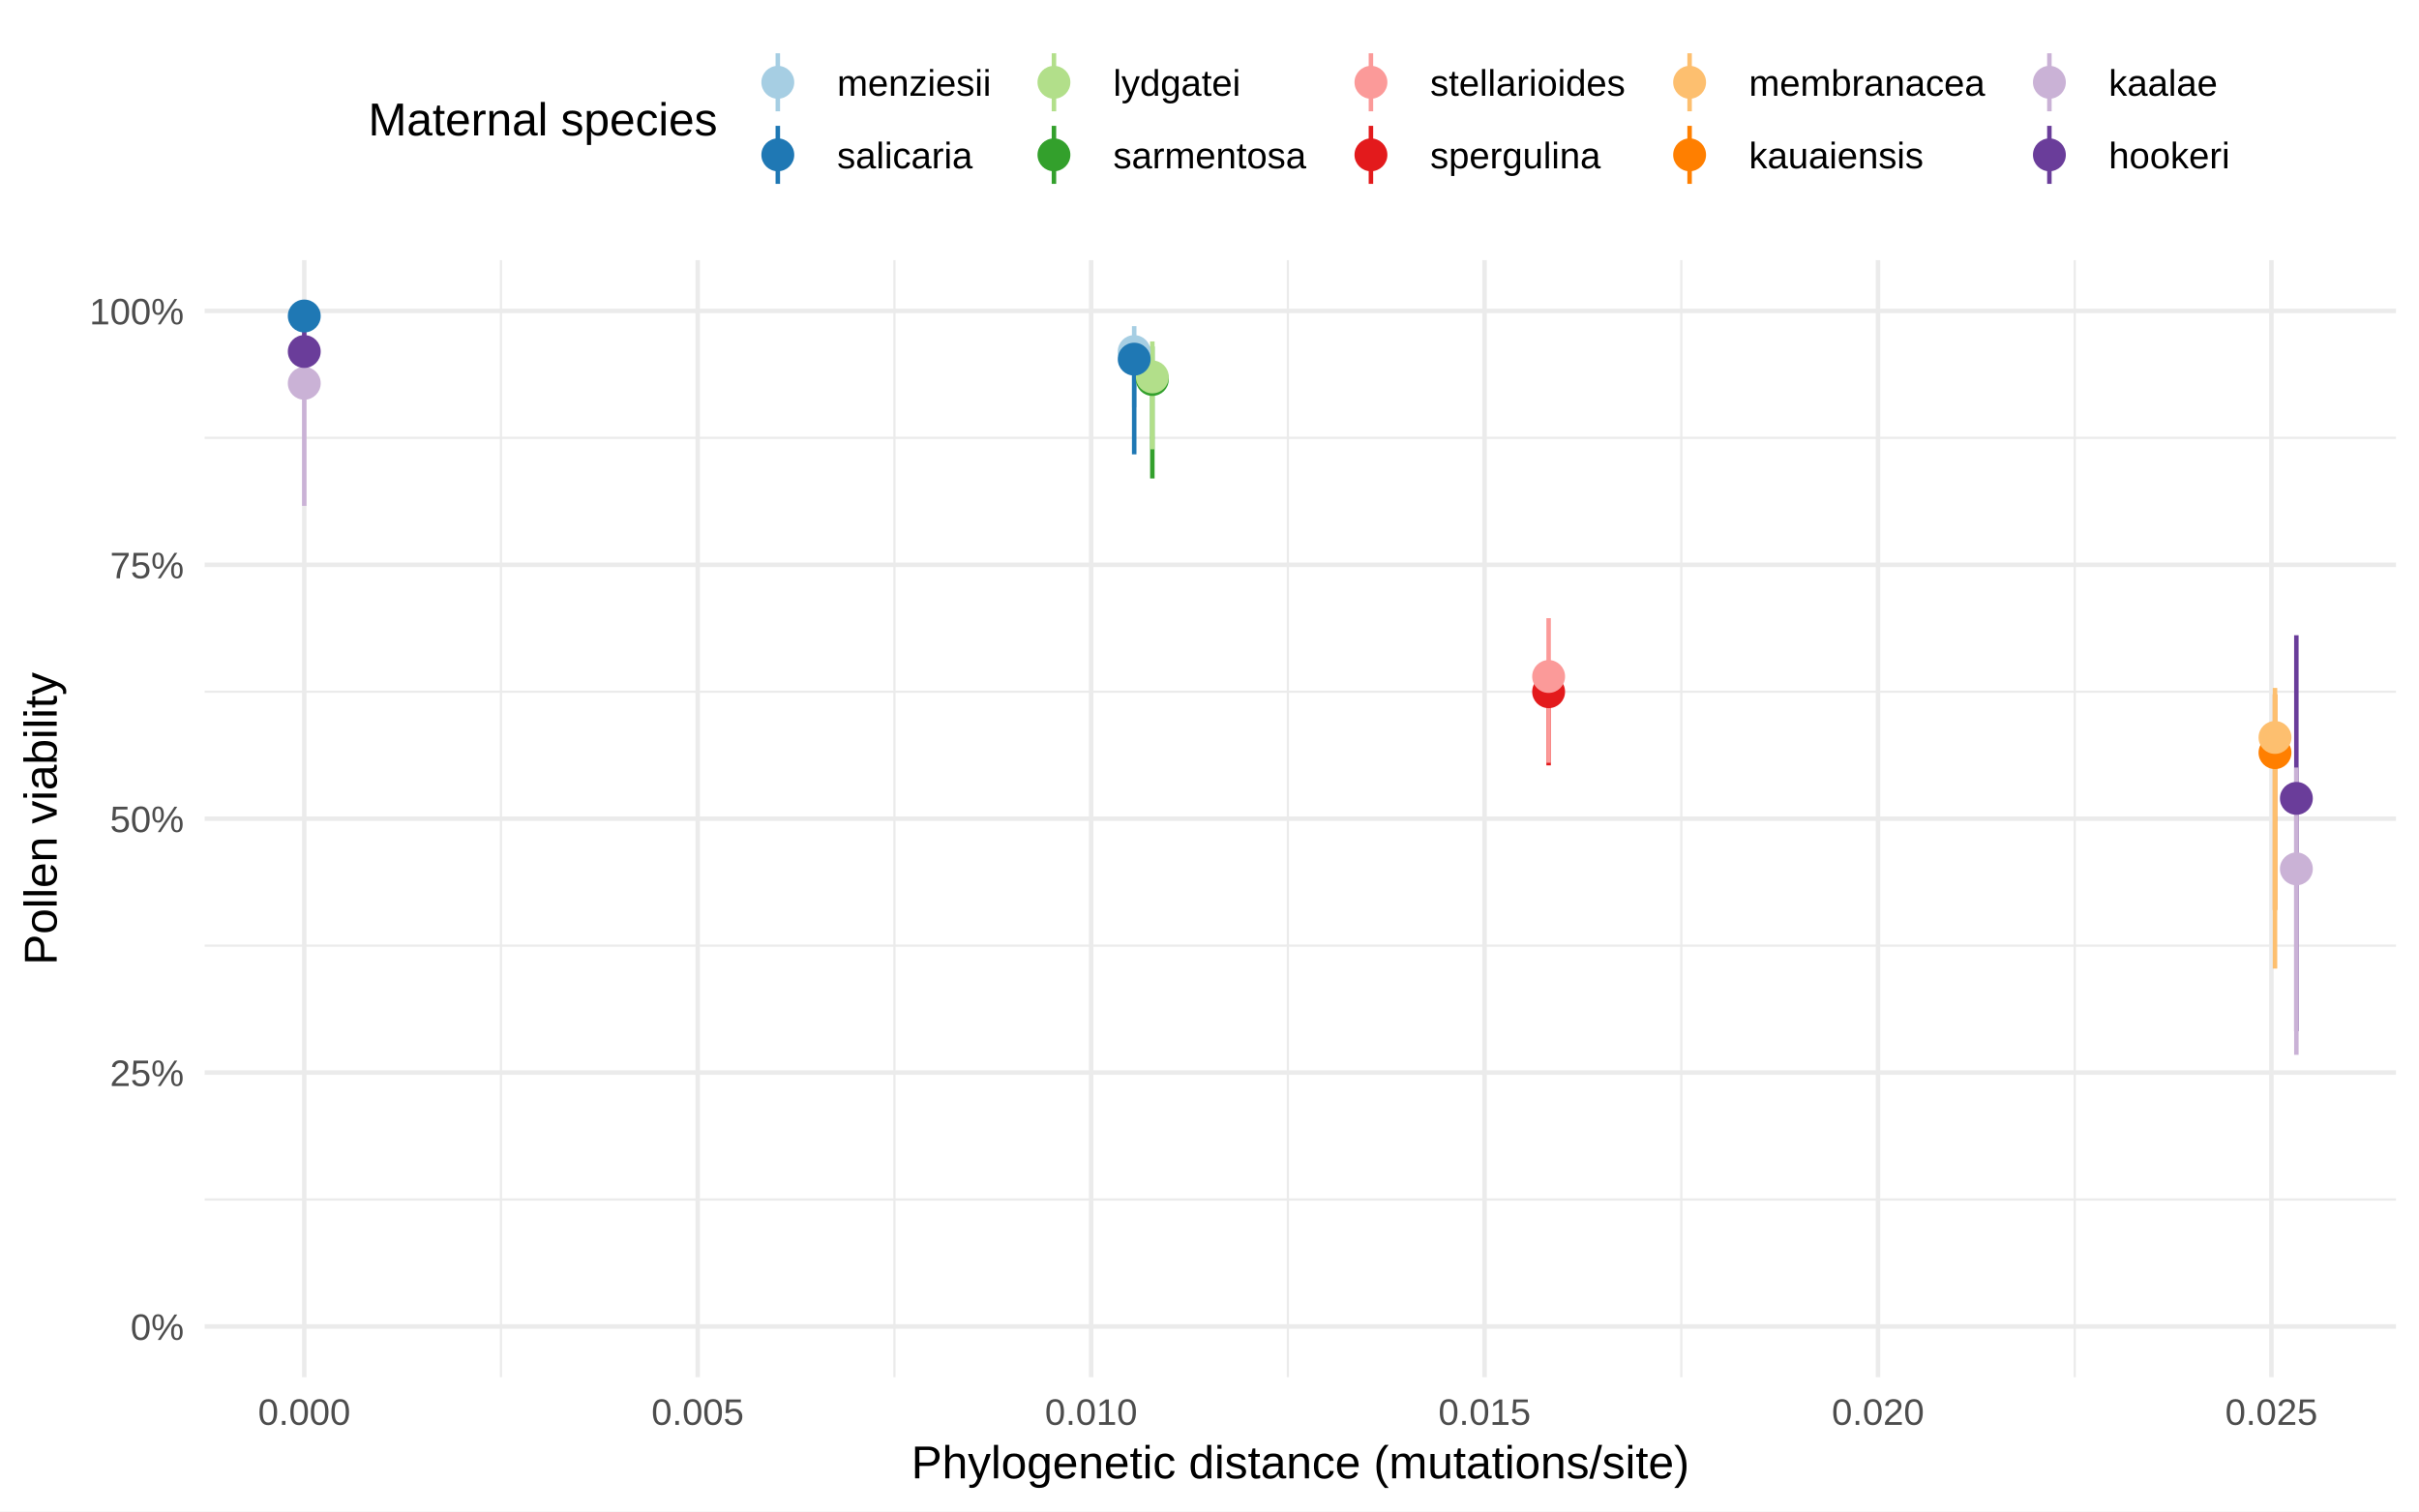
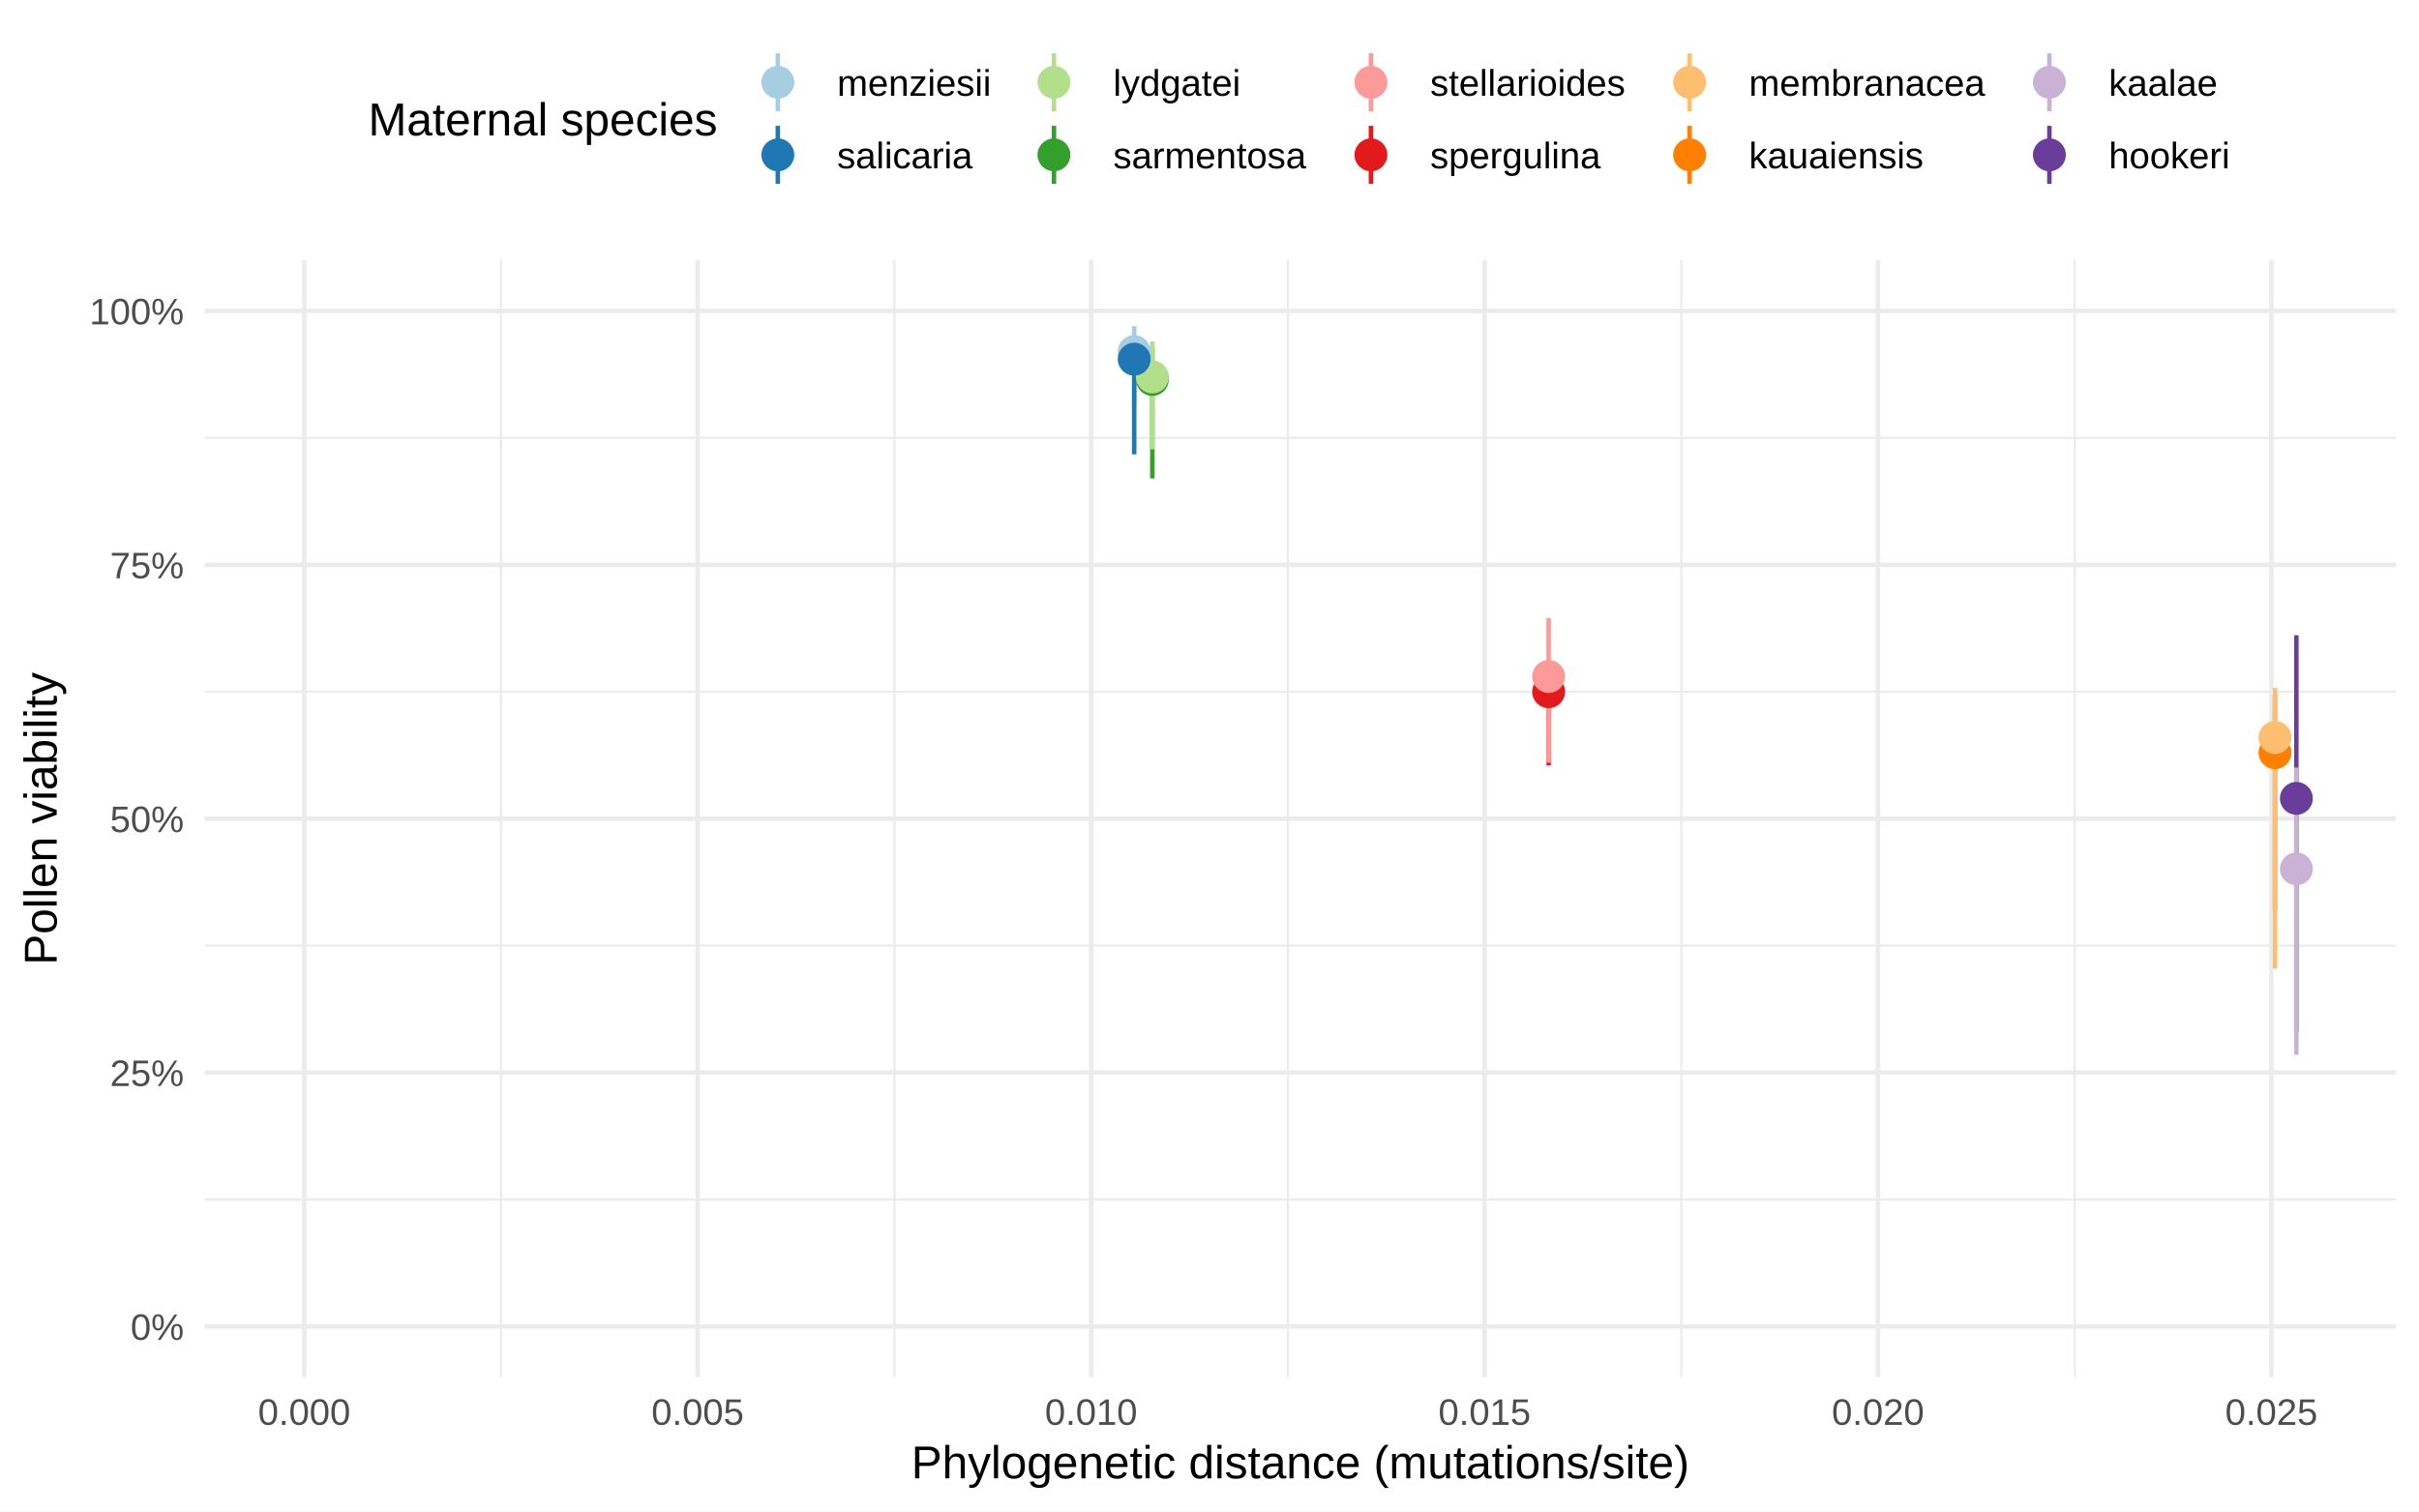
<svg xmlns="http://www.w3.org/2000/svg" class="svglite" width="576.00pt" height="360.00pt" viewBox="0 0 576.00 360.00">
  <defs>
    <style type="text/css">
    .svglite line, .svglite polyline, .svglite polygon, .svglite path, .svglite rect, .svglite circle {
      fill: none;
      stroke: #000000;
      stroke-linecap: round;
      stroke-linejoin: round;
      stroke-miterlimit: 10.00;
    }
    .svglite text {
      white-space: pre;
    }
  </style>
  </defs>
  <rect width="100%" height="100%" style="stroke: none; fill: #FFFFFF;" />
  <defs>
    <clipPath id="cpMC4wMHw1NzYuMDB8MC4wMHwzNjAuMDA=">
      <rect x="0.00" y="0.00" width="576.00" height="360.00" />
    </clipPath>
  </defs>
  <g clip-path="url(#cpMC4wMHw1NzYuMDB8MC4wMHwzNjAuMDA=)">
</g>
  <defs>
    <clipPath id="cpNDguNzN8NTcwLjUyfDYxLjk2fDMyOC4wMQ==">
      <rect x="48.73" y="61.96" width="521.79" height="266.06" />
    </clipPath>
  </defs>
  <g clip-path="url(#cpNDguNzN8NTcwLjUyfDYxLjk2fDMyOC4wMQ==)">
    <polyline points="48.73,285.69 570.52,285.69 " style="stroke-width: 0.53; stroke: #EBEBEB; stroke-linecap: butt;" />
    <polyline points="48.73,225.22 570.52,225.22 " style="stroke-width: 0.53; stroke: #EBEBEB; stroke-linecap: butt;" />
    <polyline points="48.73,164.75 570.52,164.75 " style="stroke-width: 0.53; stroke: #EBEBEB; stroke-linecap: butt;" />
    <polyline points="48.73,104.28 570.52,104.28 " style="stroke-width: 0.53; stroke: #EBEBEB; stroke-linecap: butt;" />
    <polyline points="119.29,328.01 119.29,61.96 " style="stroke-width: 0.53; stroke: #EBEBEB; stroke-linecap: butt;" />
    <polyline points="212.98,328.01 212.98,61.96 " style="stroke-width: 0.53; stroke: #EBEBEB; stroke-linecap: butt;" />
    <polyline points="306.66,328.01 306.66,61.96 " style="stroke-width: 0.53; stroke: #EBEBEB; stroke-linecap: butt;" />
    <polyline points="400.34,328.01 400.34,61.96 " style="stroke-width: 0.53; stroke: #EBEBEB; stroke-linecap: butt;" />
    <polyline points="494.02,328.01 494.02,61.96 " style="stroke-width: 0.53; stroke: #EBEBEB; stroke-linecap: butt;" />
    <polyline points="48.73,315.92 570.52,315.92 " style="stroke-width: 1.07; stroke: #EBEBEB; stroke-linecap: butt;" />
    <polyline points="48.73,255.45 570.52,255.45 " style="stroke-width: 1.07; stroke: #EBEBEB; stroke-linecap: butt;" />
    <polyline points="48.73,194.99 570.52,194.99 " style="stroke-width: 1.07; stroke: #EBEBEB; stroke-linecap: butt;" />
    <polyline points="48.73,134.52 570.52,134.52 " style="stroke-width: 1.07; stroke: #EBEBEB; stroke-linecap: butt;" />
    <polyline points="48.73,74.05 570.52,74.05 " style="stroke-width: 1.07; stroke: #EBEBEB; stroke-linecap: butt;" />
    <polyline points="72.45,328.01 72.45,61.96 " style="stroke-width: 1.07; stroke: #EBEBEB; stroke-linecap: butt;" />
    <polyline points="166.13,328.01 166.13,61.96 " style="stroke-width: 1.07; stroke: #EBEBEB; stroke-linecap: butt;" />
    <polyline points="259.82,328.01 259.82,61.96 " style="stroke-width: 1.07; stroke: #EBEBEB; stroke-linecap: butt;" />
    <polyline points="353.50,328.01 353.50,61.96 " style="stroke-width: 1.07; stroke: #EBEBEB; stroke-linecap: butt;" />
    <polyline points="447.18,328.01 447.18,61.96 " style="stroke-width: 1.07; stroke: #EBEBEB; stroke-linecap: butt;" />
    <polyline points="540.86,328.01 540.86,61.96 " style="stroke-width: 1.07; stroke: #EBEBEB; stroke-linecap: butt;" />
    <line x1="541.71" y1="216.75" x2="541.71" y2="165.36" style="stroke-width: 1.07; stroke: #FF7F00; stroke-linecap: butt;" />
-     <line x1="72.45" y1="120.48" x2="72.45" y2="82.47" style="stroke-width: 1.07; stroke: #CAB2D6; stroke-linecap: butt;" />
    <line x1="546.80" y1="245.61" x2="546.80" y2="151.29" style="stroke-width: 1.07; stroke: #6A3D9A; stroke-linecap: butt;" />
    <line x1="368.75" y1="182.29" x2="368.75" y2="159.31" style="stroke-width: 1.07; stroke: #E31A1C; stroke-linecap: butt;" />
    <line x1="541.71" y1="230.69" x2="541.71" y2="163.84" style="stroke-width: 1.07; stroke: #FDBF6F; stroke-linecap: butt;" />
    <line x1="274.39" y1="113.96" x2="274.39" y2="82.52" style="stroke-width: 1.07; stroke: #33A02C; stroke-linecap: butt;" />
-     <line x1="72.45" y1="76.47" x2="72.45" y2="74.05" style="stroke-width: 1.07; stroke: #1F78B4; stroke-linecap: butt;" />
    <line x1="270.07" y1="97.03" x2="270.07" y2="77.68" style="stroke-width: 1.07; stroke: #A6CEE3; stroke-linecap: butt;" />
    <line x1="546.80" y1="251.23" x2="546.80" y2="182.80" style="stroke-width: 1.07; stroke: #CAB2D6; stroke-linecap: butt;" />
-     <line x1="72.45" y1="93.88" x2="72.45" y2="78.22" style="stroke-width: 1.07; stroke: #6A3D9A; stroke-linecap: butt;" />
    <line x1="274.39" y1="107.01" x2="274.39" y2="81.31" style="stroke-width: 1.07; stroke: #B2DF8A; stroke-linecap: butt;" />
    <line x1="270.07" y1="108.21" x2="270.07" y2="80.10" style="stroke-width: 1.07; stroke: #1F78B4; stroke-linecap: butt;" />
    <line x1="368.75" y1="181.68" x2="368.75" y2="147.22" style="stroke-width: 1.07; stroke: #FB9A99; stroke-linecap: butt;" />
    <circle cx="541.71" cy="179.26" r="3.56" style="stroke-width: 0.71; stroke: #FF7F00; fill: #FF7F00;" />
-     <circle cx="72.45" cy="91.29" r="3.56" style="stroke-width: 0.71; stroke: #CAB2D6; fill: #CAB2D6;" />
    <circle cx="546.80" cy="190.15" r="3.56" style="stroke-width: 0.71; stroke: #6A3D9A; fill: #6A3D9A;" />
    <circle cx="368.75" cy="164.75" r="3.56" style="stroke-width: 0.71; stroke: #E31A1C; fill: #E31A1C;" />
    <circle cx="541.71" cy="175.64" r="3.56" style="stroke-width: 0.71; stroke: #FDBF6F; fill: #FDBF6F;" />
    <circle cx="274.39" cy="90.38" r="3.56" style="stroke-width: 0.71; stroke: #33A02C; fill: #33A02C;" />
-     <circle cx="72.45" cy="75.26" r="3.56" style="stroke-width: 0.71; stroke: #1F78B4; fill: #1F78B4;" />
    <circle cx="270.07" cy="83.73" r="3.56" style="stroke-width: 0.71; stroke: #A6CEE3; fill: #A6CEE3;" />
    <circle cx="546.80" cy="206.94" r="3.56" style="stroke-width: 0.71; stroke: #CAB2D6; fill: #CAB2D6;" />
-     <circle cx="72.45" cy="83.72" r="3.56" style="stroke-width: 0.71; stroke: #6A3D9A; fill: #6A3D9A;" />
    <circle cx="274.39" cy="89.77" r="3.56" style="stroke-width: 0.71; stroke: #B2DF8A; fill: #B2DF8A;" />
    <circle cx="270.07" cy="85.54" r="3.56" style="stroke-width: 0.71; stroke: #1F78B4; fill: #1F78B4;" />
    <circle cx="368.75" cy="161.12" r="3.56" style="stroke-width: 0.71; stroke: #FB9A99; fill: #FB9A99;" />
  </g>
  <g clip-path="url(#cpMC4wMHw1NzYuMDB8MC4wMHwzNjAuMDA=)">
    <text x="43.80" y="319.13" text-anchor="end" style="font-size: 8.80px;fill: #4D4D4D; font-family: &quot;Arial&quot;;">0%</text>
    <text x="43.80" y="258.66" text-anchor="end" style="font-size: 8.80px;fill: #4D4D4D; font-family: &quot;Arial&quot;;">25%</text>
    <text x="43.80" y="198.19" text-anchor="end" style="font-size: 8.80px;fill: #4D4D4D; font-family: &quot;Arial&quot;;">50%</text>
    <text x="43.80" y="137.73" text-anchor="end" style="font-size: 8.80px;fill: #4D4D4D; font-family: &quot;Arial&quot;;">75%</text>
    <text x="43.80" y="77.26" text-anchor="end" style="font-size: 8.80px;fill: #4D4D4D; font-family: &quot;Arial&quot;;">100%</text>
    <text x="72.45" y="339.36" text-anchor="middle" style="font-size: 8.80px;fill: #4D4D4D; font-family: &quot;Arial&quot;;">0.000</text>
    <text x="166.13" y="339.36" text-anchor="middle" style="font-size: 8.80px;fill: #4D4D4D; font-family: &quot;Arial&quot;;">0.005</text>
    <text x="259.82" y="339.36" text-anchor="middle" style="font-size: 8.80px;fill: #4D4D4D; font-family: &quot;Arial&quot;;">0.010</text>
    <text x="353.50" y="339.36" text-anchor="middle" style="font-size: 8.80px;fill: #4D4D4D; font-family: &quot;Arial&quot;;">0.015</text>
    <text x="447.18" y="339.36" text-anchor="middle" style="font-size: 8.80px;fill: #4D4D4D; font-family: &quot;Arial&quot;;">0.020</text>
    <text x="540.86" y="339.36" text-anchor="middle" style="font-size: 8.80px;fill: #4D4D4D; font-family: &quot;Arial&quot;;">0.025</text>
    <text x="309.63" y="352.10" text-anchor="middle" style="font-size: 11.00px; font-family: &quot;Arial&quot;;">Phylogenetic distance (mutations/site)</text>
    <text transform="translate(13.50,194.99) rotate(-90)" text-anchor="middle" style="font-size: 11.00px; font-family: &quot;Arial&quot;;">Pollen viability</text>
    <text x="87.68" y="32.25" style="font-size: 11.00px; font-family: &quot;Arial&quot;;">Maternal species</text>
    <line x1="185.21" y1="26.51" x2="185.21" y2="12.69" style="stroke-width: 1.07; stroke: #A6CEE3; stroke-linecap: butt;" />
    <circle cx="185.21" cy="19.60" r="3.56" style="stroke-width: 0.71; stroke: #A6CEE3; fill: #A6CEE3;" />
    <line x1="185.21" y1="43.79" x2="185.21" y2="29.97" style="stroke-width: 1.07; stroke: #1F78B4; stroke-linecap: butt;" />
    <circle cx="185.21" cy="36.88" r="3.56" style="stroke-width: 0.71; stroke: #1F78B4; fill: #1F78B4;" />
    <line x1="250.96" y1="26.51" x2="250.96" y2="12.69" style="stroke-width: 1.07; stroke: #B2DF8A; stroke-linecap: butt;" />
    <circle cx="250.96" cy="19.60" r="3.56" style="stroke-width: 0.71; stroke: #B2DF8A; fill: #B2DF8A;" />
    <line x1="250.96" y1="43.79" x2="250.96" y2="29.97" style="stroke-width: 1.07; stroke: #33A02C; stroke-linecap: butt;" />
    <circle cx="250.96" cy="36.88" r="3.56" style="stroke-width: 0.71; stroke: #33A02C; fill: #33A02C;" />
    <line x1="326.44" y1="26.51" x2="326.44" y2="12.69" style="stroke-width: 1.07; stroke: #FB9A99; stroke-linecap: butt;" />
    <circle cx="326.44" cy="19.60" r="3.56" style="stroke-width: 0.71; stroke: #FB9A99; fill: #FB9A99;" />
    <line x1="326.44" y1="43.79" x2="326.44" y2="29.97" style="stroke-width: 1.07; stroke: #E31A1C; stroke-linecap: butt;" />
    <circle cx="326.44" cy="36.88" r="3.56" style="stroke-width: 0.71; stroke: #E31A1C; fill: #E31A1C;" />
    <line x1="402.32" y1="26.51" x2="402.32" y2="12.69" style="stroke-width: 1.07; stroke: #FDBF6F; stroke-linecap: butt;" />
    <circle cx="402.32" cy="19.60" r="3.56" style="stroke-width: 0.71; stroke: #FDBF6F; fill: #FDBF6F;" />
    <line x1="402.32" y1="43.79" x2="402.32" y2="29.97" style="stroke-width: 1.07; stroke: #FF7F00; stroke-linecap: butt;" />
    <circle cx="402.32" cy="36.88" r="3.56" style="stroke-width: 0.71; stroke: #FF7F00; fill: #FF7F00;" />
    <line x1="487.99" y1="26.51" x2="487.99" y2="12.69" style="stroke-width: 1.07; stroke: #CAB2D6; stroke-linecap: butt;" />
    <circle cx="487.99" cy="19.60" r="3.56" style="stroke-width: 0.71; stroke: #CAB2D6; fill: #CAB2D6;" />
    <line x1="487.99" y1="43.79" x2="487.99" y2="29.97" style="stroke-width: 1.07; stroke: #6A3D9A; stroke-linecap: butt;" />
    <circle cx="487.99" cy="36.88" r="3.56" style="stroke-width: 0.71; stroke: #6A3D9A; fill: #6A3D9A;" />
    <text x="199.33" y="22.81" style="font-size: 8.80px; font-family: &quot;Arial&quot;;">menziesii</text>
    <text x="199.33" y="40.09" style="font-size: 8.80px; font-family: &quot;Arial&quot;;">salicaria</text>
    <text x="265.07" y="22.81" style="font-size: 8.80px; font-family: &quot;Arial&quot;;">lydgatei</text>
    <text x="265.07" y="40.09" style="font-size: 8.80px; font-family: &quot;Arial&quot;;">sarmentosa</text>
    <text x="340.55" y="22.81" style="font-size: 8.80px; font-family: &quot;Arial&quot;;">stellarioides</text>
    <text x="340.55" y="40.09" style="font-size: 8.80px; font-family: &quot;Arial&quot;;">spergulina</text>
    <text x="416.44" y="22.81" style="font-size: 8.80px; font-family: &quot;Arial&quot;;">membranacea</text>
    <text x="416.44" y="40.09" style="font-size: 8.80px; font-family: &quot;Arial&quot;;">kauaiensis</text>
    <text x="502.11" y="22.81" style="font-size: 8.80px; font-family: &quot;Arial&quot;;">kaalae</text>
    <text x="502.11" y="40.09" style="font-size: 8.80px; font-family: &quot;Arial&quot;;">hookeri</text>
  </g>
</svg>
